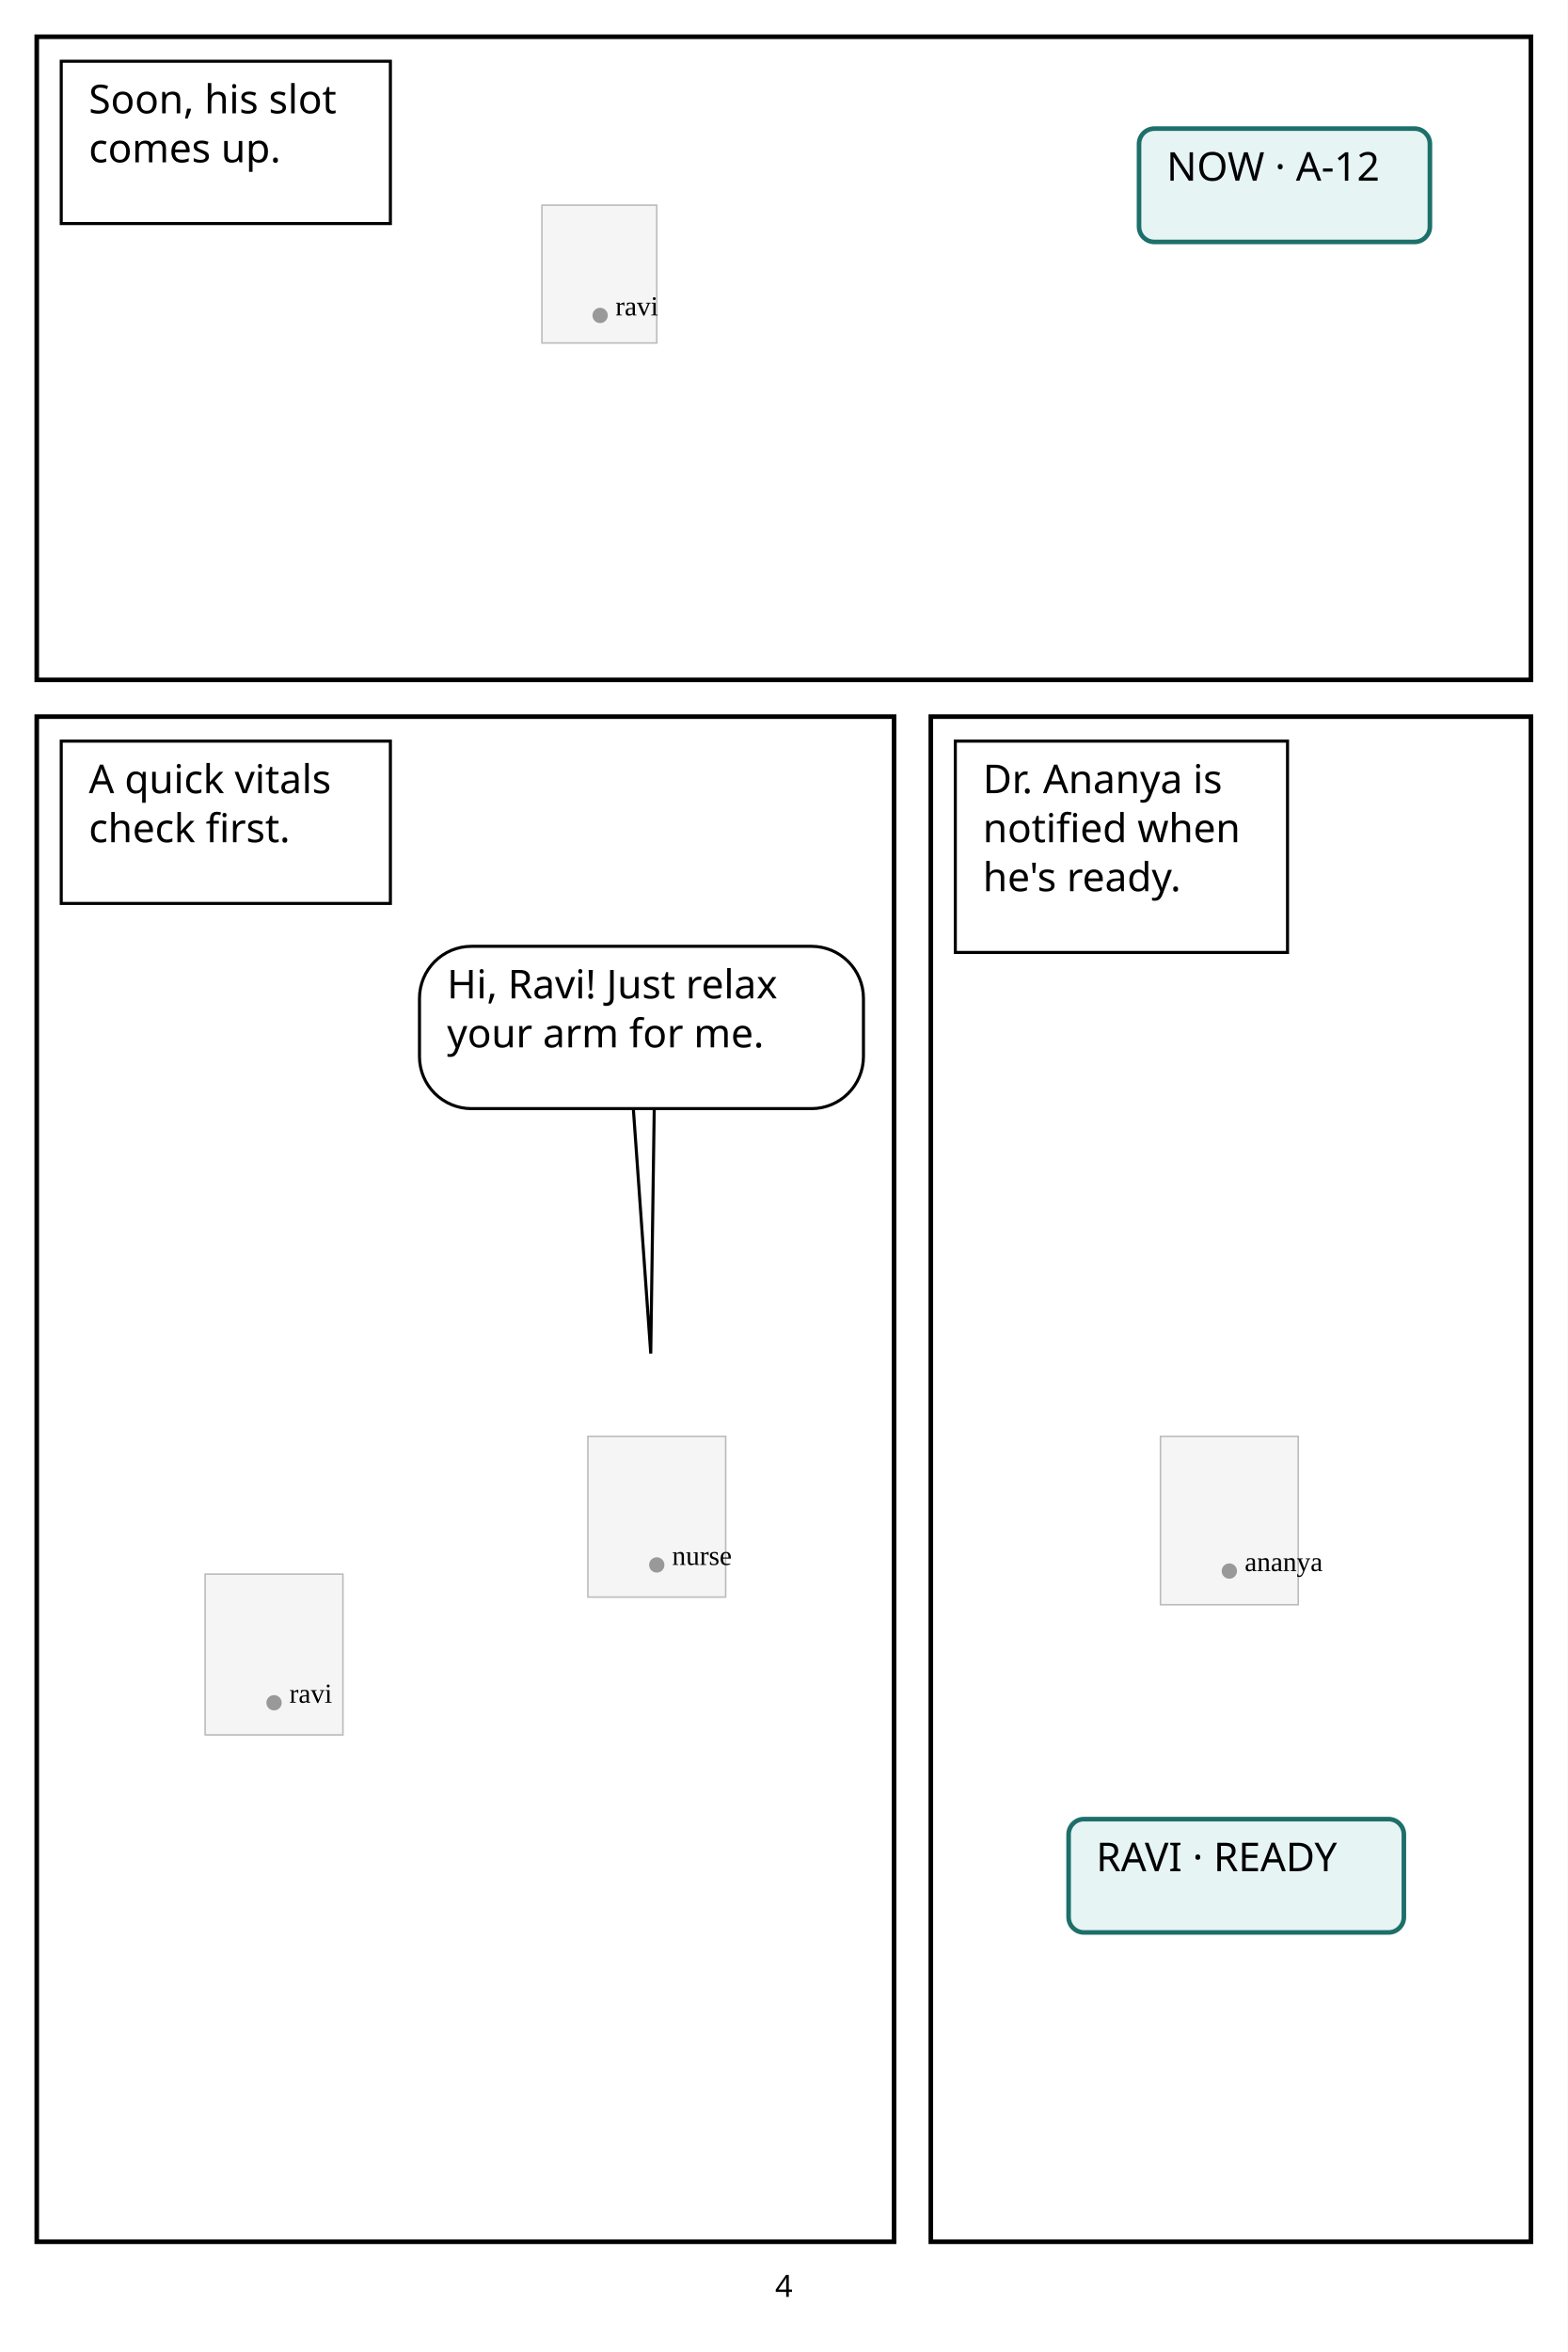
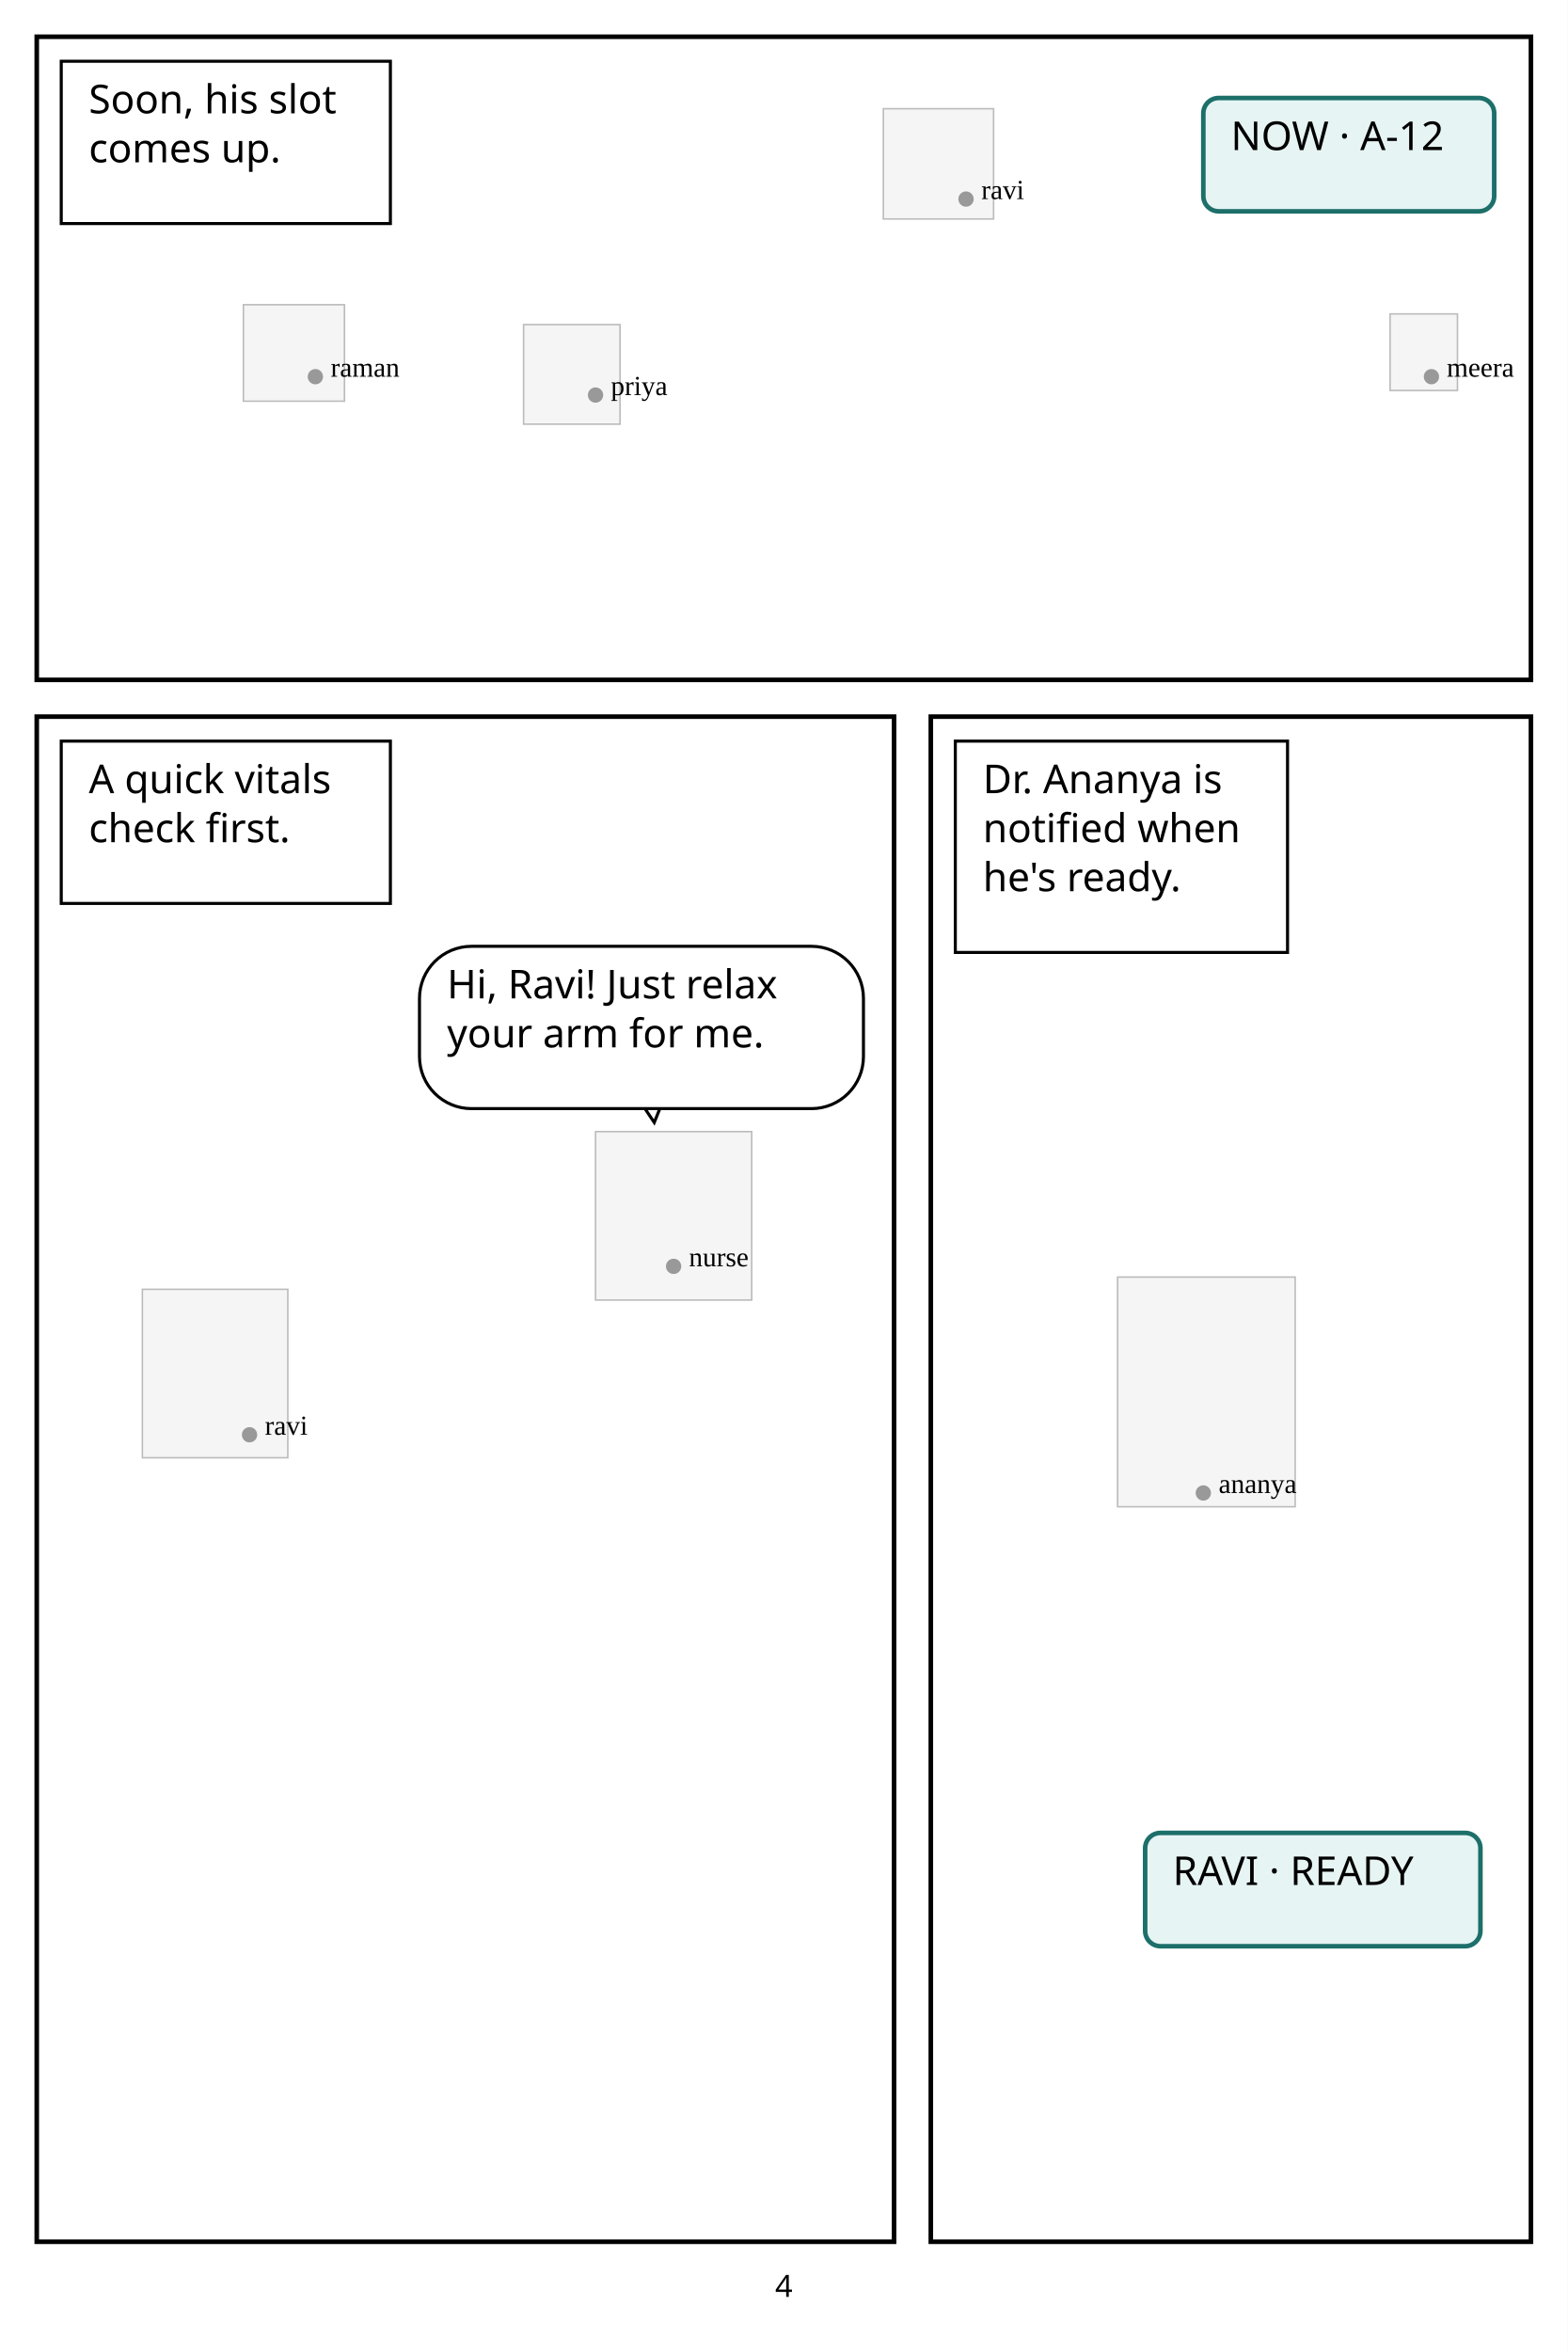
<svg xmlns="http://www.w3.org/2000/svg" width="1024" height="1536" viewBox="0 0 1024 1536">
  <rect width="1024" height="1536" fill="white" />
-   <rect x="354" y="134" width="75" height="90" fill="#f5f5f5" stroke="#bbb" />
-   <circle cx="392" cy="206" r="5" fill="#999" />
-   <text x="402" y="206" font-size="18">ravi</text>
+   <rect x="577" y="71" width="72" height="72" fill="#f5f5f5" stroke="#bbb" />
+   <circle cx="631" cy="130" r="5" fill="#999" />
+   <text x="641" y="130" font-size="18">ravi</text>
+   <rect x="159" y="199" width="66" height="63" fill="#f5f5f5" stroke="#bbb" />
+   <circle cx="206" cy="246" r="5" fill="#999" />
+   <text x="216" y="246" font-size="18">raman</text>
+   <rect x="342" y="212" width="63" height="65" fill="#f5f5f5" stroke="#bbb" />
+   <circle cx="389" cy="258" r="5" fill="#999" />
+   <text x="399" y="258" font-size="18">priya</text>
+   <rect x="908" y="205" width="44" height="50" fill="#f5f5f5" stroke="#bbb" />
+   <circle cx="935" cy="246" r="5" fill="#999" />
+   <text x="945" y="246" font-size="18">meera</text>
  <rect x="24" y="24" width="976" height="420" fill="none" stroke="black" stroke-width="3" />
  <rect x="40" y="40" width="215" height="106" rx="34" fill="white" stroke="white" stroke-width="6" />
-   <rect x="744" y="84" width="190" height="74" rx="34" fill="white" stroke="white" stroke-width="6" />
+   <rect x="786" y="64" width="190" height="74" rx="34" fill="white" stroke="white" stroke-width="6" />
  <rect x="40" y="40" width="215" height="106" fill="white" stroke="black" stroke-width="2" />
  <text x="58" y="74" font-family="Meiryo,MS Gothic,sans-serif" font-size="26" fill="black">Soon, his slot </text>
  <text x="58" y="106" font-family="Meiryo,MS Gothic,sans-serif" font-size="26" fill="black">comes up.</text>
-   <rect x="744" y="84" width="190" height="74" rx="10" fill="#e6f4f3" stroke="#1d6f6a" stroke-width="3" />
-   <text x="762" y="118" font-family="Meiryo,MS Gothic,sans-serif" font-size="26" fill="black">NOW · A-12</text>
-   <rect x="134" y="1028" width="90" height="105" fill="#f5f5f5" stroke="#bbb" />
-   <circle cx="179" cy="1112" r="5" fill="#999" />
-   <text x="189" y="1112" font-size="18">ravi</text>
-   <rect x="384" y="938" width="90" height="105" fill="#f5f5f5" stroke="#bbb" />
-   <circle cx="429" cy="1022" r="5" fill="#999" />
-   <text x="439" y="1022" font-size="18">nurse</text>
+   <rect x="786" y="64" width="190" height="74" rx="10" fill="#e6f4f3" stroke="#1d6f6a" stroke-width="3" />
+   <text x="804" y="98" font-family="Meiryo,MS Gothic,sans-serif" font-size="26" fill="black">NOW · A-12</text>
+   <rect x="93" y="842" width="95" height="110" fill="#f5f5f5" stroke="#bbb" />
+   <circle cx="163" cy="937" r="5" fill="#999" />
+   <text x="173" y="937" font-size="18">ravi</text>
+   <rect x="389" y="739" width="102" height="110" fill="#f5f5f5" stroke="#bbb" />
+   <circle cx="440" cy="827" r="5" fill="#999" />
+   <text x="450" y="827" font-size="18">nurse</text>
  <rect x="24" y="468" width="560" height="996" fill="none" stroke="black" stroke-width="3" />
  <rect x="40" y="484" width="215" height="106" rx="34" fill="white" stroke="white" stroke-width="6" />
  <rect x="274" y="618" width="290" height="106" rx="34" fill="white" stroke="white" stroke-width="6" />
-   <path d="M 413.396 720.002 L 425.067 883.935 L 427.396 720.002 Z" fill="white" stroke="white" stroke-width="6" stroke-linejoin="round" />
+   <path d="M 418.601 720.036 L 427.353 733.054 L 432.601 720.036 Z" fill="white" stroke="white" stroke-width="6" stroke-linejoin="round" />
  <rect x="40" y="484" width="215" height="106" fill="white" stroke="black" stroke-width="2" />
  <text x="58" y="518" font-family="Meiryo,MS Gothic,sans-serif" font-size="26" fill="black">A quick vitals </text>
  <text x="58" y="550" font-family="Meiryo,MS Gothic,sans-serif" font-size="26" fill="black">check first.</text>
-   <path data-speaker="nurse" d="M 413.396 720.002 L 425.067 883.935 L 427.396 720.002" fill="white" stroke="black" stroke-width="2" />
+   <path data-speaker="nurse" d="M 418.601 720.036 L 427.353 733.054 L 432.601 720.036" fill="white" stroke="black" stroke-width="2" />
  <rect x="274" y="618" width="290" height="106" rx="34" fill="white" stroke="black" stroke-width="2" />
  <text x="292" y="652" font-family="Meiryo,MS Gothic,sans-serif" font-size="26" fill="black">Hi, Ravi! Just relax </text>
  <text x="292" y="684" font-family="Meiryo,MS Gothic,sans-serif" font-size="26" fill="black">your arm for me.</text>
-   <rect x="758" y="938" width="90" height="110" fill="#f5f5f5" stroke="#bbb" />
-   <circle cx="803" cy="1026" r="5" fill="#999" />
-   <text x="813" y="1026" font-size="18">ananya</text>
+   <rect x="730" y="834" width="116" height="150" fill="#f5f5f5" stroke="#bbb" />
+   <circle cx="786" cy="975" r="5" fill="#999" />
+   <text x="796" y="975" font-size="18">ananya</text>
  <rect x="608" y="468" width="392" height="996" fill="none" stroke="black" stroke-width="3" />
  <rect x="624" y="484" width="217" height="138" rx="34" fill="white" stroke="white" stroke-width="6" />
-   <rect x="698" y="1188" width="219" height="74" rx="34" fill="white" stroke="white" stroke-width="6" />
+   <rect x="748" y="1197" width="219" height="74" rx="34" fill="white" stroke="white" stroke-width="6" />
  <rect x="624" y="484" width="217" height="138" fill="white" stroke="black" stroke-width="2" />
  <text x="642" y="518" font-family="Meiryo,MS Gothic,sans-serif" font-size="26" fill="black">Dr. Ananya is </text>
  <text x="642" y="550" font-family="Meiryo,MS Gothic,sans-serif" font-size="26" fill="black">notified when </text>
  <text x="642" y="582" font-family="Meiryo,MS Gothic,sans-serif" font-size="26" fill="black">he's ready.</text>
-   <rect x="698" y="1188" width="219" height="74" rx="10" fill="#e6f4f3" stroke="#1d6f6a" stroke-width="3" />
-   <text x="716" y="1222" font-family="Meiryo,MS Gothic,sans-serif" font-size="26" fill="black">RAVI · READY</text>
+   <rect x="748" y="1197" width="219" height="74" rx="10" fill="#e6f4f3" stroke="#1d6f6a" stroke-width="3" />
+   <text x="766" y="1231" font-family="Meiryo,MS Gothic,sans-serif" font-size="26" fill="black">RAVI · READY</text>
  <text x="512" y="1500" text-anchor="middle" font-family="sans-serif" font-size="20">4</text>
</svg>
